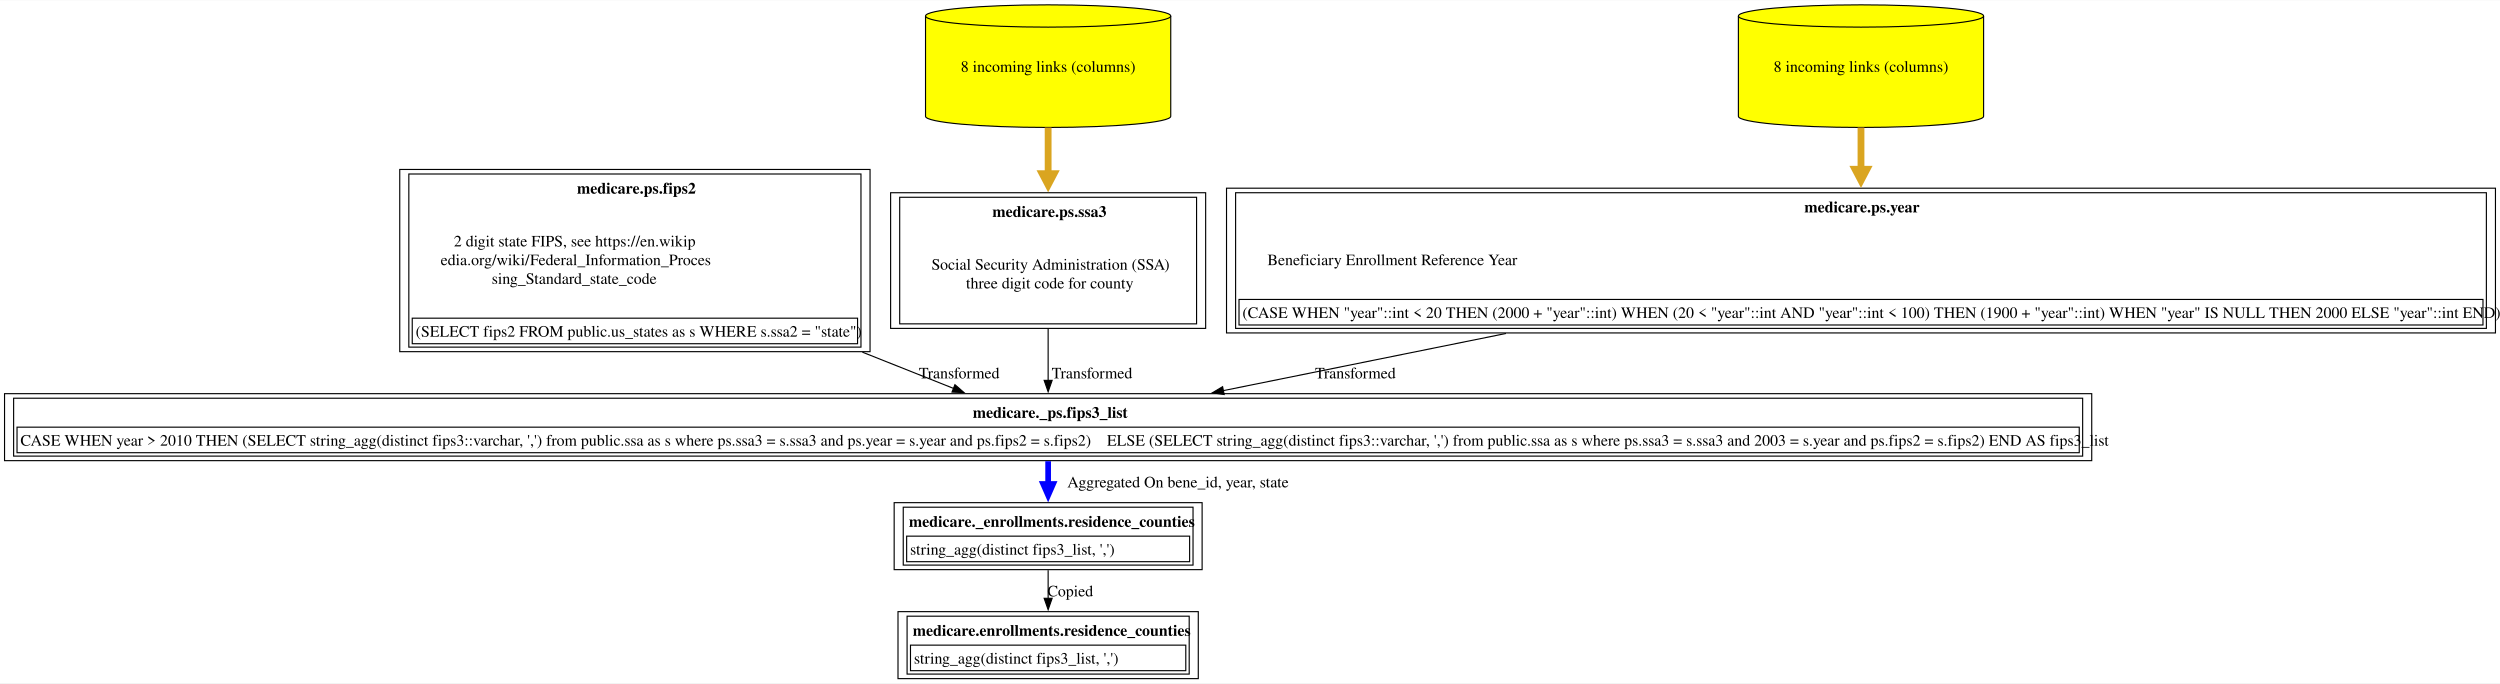
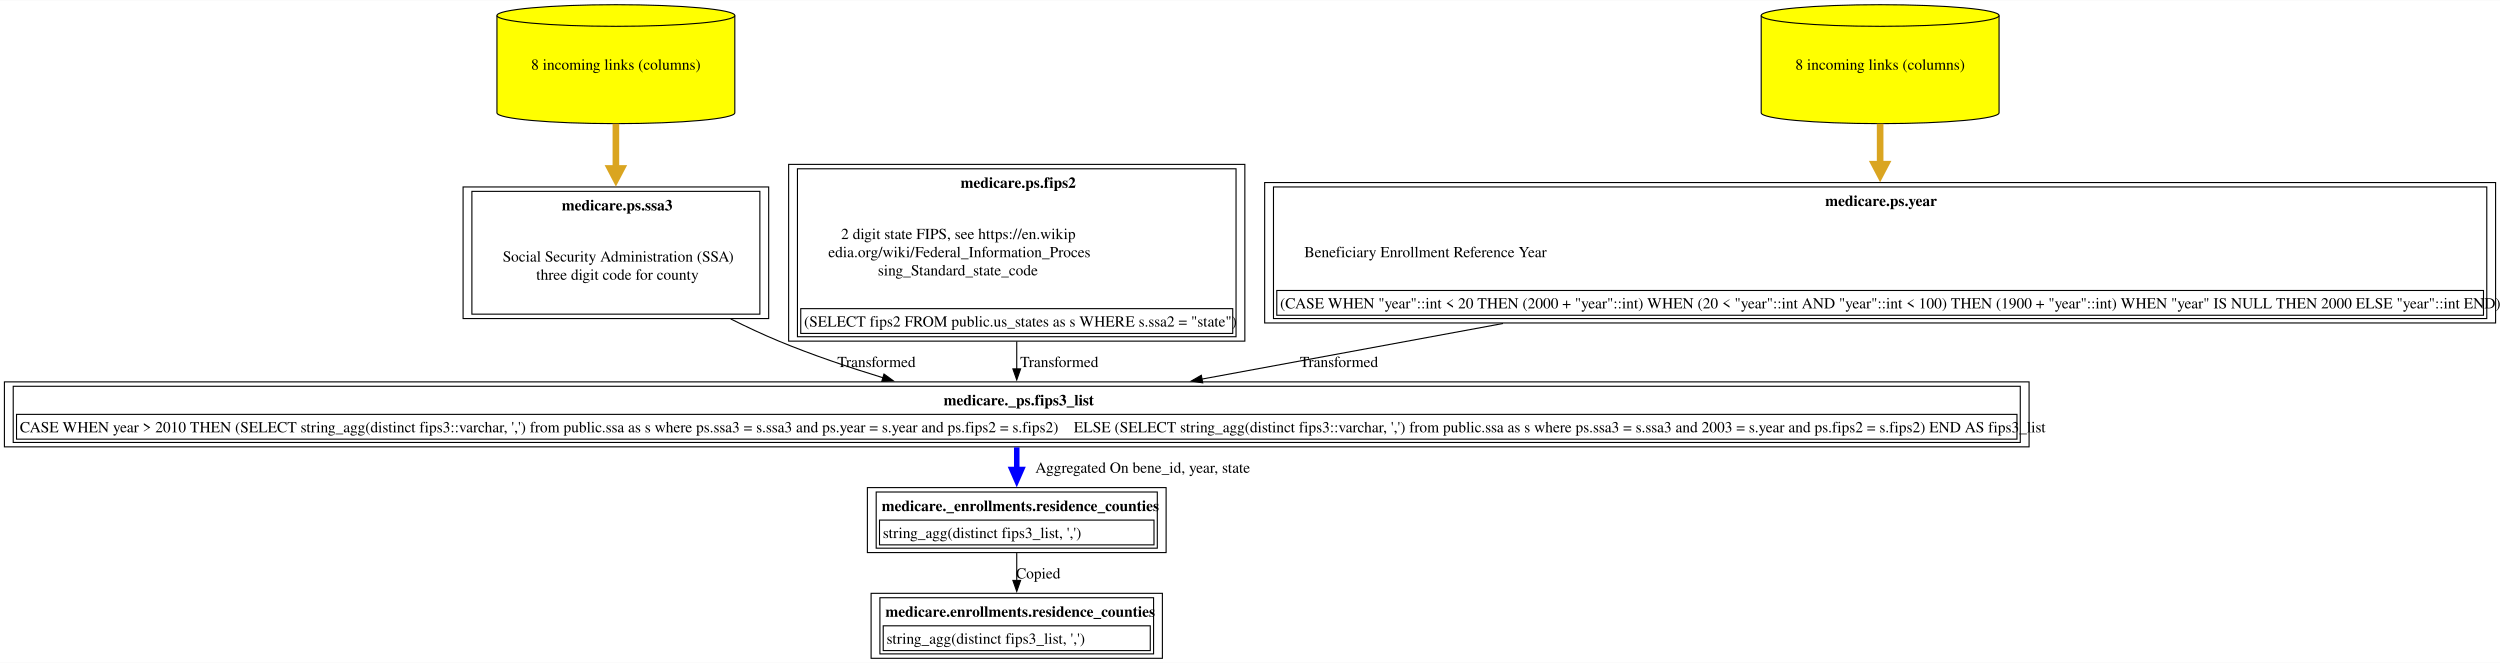
- <svg xmlns="http://www.w3.org/2000/svg" xmlns:xlink="http://www.w3.org/1999/xlink" width="2202pt" height="602pt" viewBox="0.00 0.00 2202.12 601.50">
+ <svg xmlns="http://www.w3.org/2000/svg" xmlns:xlink="http://www.w3.org/1999/xlink" width="2270pt" height="602pt" viewBox="0.00 0.00 2270.12 601.50">
  <g id="graph0" class="graph" transform="scale(1 1) rotate(0) translate(4 597.5)">
-     <polygon fill="white" stroke="none" points="-4,4 -4,-597.5 2198.12,-597.5 2198.12,4 -4,4" />
+     <polygon fill="white" stroke="none" points="-4,4 -4,-597.5 2266.12,-597.5 2266.12,4 -4,4" />
    <g id="node1" class="node">
      <g id="a_node1">
        <a xlink:href="../medicare.enrollments/residence_counties.html" xlink:title="&lt;TABLE&gt;" target="_blank">
          <polygon fill="none" stroke="black" points="1051.5,-59 787,-59 787,0 1051.5,0 1051.5,-59" />
          <text text-anchor="start" x="800" y="-37.7" font-family="Times,serif" font-weight="bold" font-size="14.00">medicare.enrollments.residence_counties</text>
          <polygon fill="none" stroke="black" points="798,-7 798,-29.5 1040.5,-29.5 1040.5,-7 798,-7" />
          <text text-anchor="start" x="801" y="-13.2" font-family="Times,serif" font-size="14.00">string_agg(distinct fips3_list, ',')</text>
          <polygon fill="none" stroke="black" points="795,-4 795,-55 1043.5,-55 1043.5,-4 795,-4" />
        </a>
      </g>
    </g>
    <g id="node2" class="node">
      <g id="a_node2">
        <a xlink:href="../medicare._enrollments/residence_counties.html" xlink:title="&lt;TABLE&gt;" target="_blank">
          <polygon fill="none" stroke="black" points="1054.88,-155 783.62,-155 783.62,-96 1054.88,-96 1054.88,-155" />
          <text text-anchor="start" x="796.62" y="-133.7" font-family="Times,serif" font-weight="bold" font-size="14.00">medicare._enrollments.residence_counties</text>
          <polygon fill="none" stroke="black" points="794.62,-103 794.62,-125.5 1043.88,-125.5 1043.88,-103 794.62,-103" />
          <text text-anchor="start" x="797.62" y="-109.2" font-family="Times,serif" font-size="14.00">string_agg(distinct fips3_list, ',')</text>
          <polygon fill="none" stroke="black" points="791.62,-100 791.62,-151 1046.88,-151 1046.88,-100 791.62,-100" />
        </a>
      </g>
    </g>
    <g id="edge1" class="edge">
      <path fill="none" stroke="black" d="M919.25,-95.53C919.25,-87.68 919.25,-79.05 919.25,-70.7" />
      <polygon fill="black" stroke="black" points="922.75,-70.73 919.25,-60.73 915.75,-70.73 922.75,-70.73" />
      <text text-anchor="middle" x="938.75" y="-72.45" font-family="Times,serif" font-size="14.00">Copied</text>
    </g>
    <g id="node3" class="node">
      <g id="a_node3">
        <a xlink:href="../medicare._ps/fips3_list.html" xlink:title="&lt;TABLE&gt;" target="_blank">
          <polygon fill="none" stroke="black" points="1838.5,-251 0,-251 0,-192 1838.5,-192 1838.5,-251" />
          <text text-anchor="start" x="852.88" y="-229.7" font-family="Times,serif" font-weight="bold" font-size="14.00">medicare._ps.fips3_list</text>
          <polygon fill="none" stroke="black" points="11,-199 11,-221.5 1827.5,-221.5 1827.5,-199 11,-199" />
          <text text-anchor="start" x="14" y="-205.2" font-family="Times,serif" font-size="14.00">CASE WHEN year &gt; 2010 THEN (SELECT string_agg(distinct fips3::varchar, ',') from public.ssa as s where ps.ssa3 = s.ssa3 and ps.year = s.year and ps.fips2 = s.fips2)    ELSE (SELECT string_agg(distinct fips3::varchar, ',') from public.ssa as s where ps.ssa3 = s.ssa3 and 2003 = s.year and ps.fips2 = s.fips2) END AS fips3_list</text>
          <polygon fill="none" stroke="black" points="8,-196 8,-247 1830.5,-247 1830.5,-196 8,-196" />
        </a>
      </g>
    </g>
    <g id="edge2" class="edge">
      <path fill="none" stroke="blue" stroke-width="5" d="M919.25,-191.53C919.25,-185.13 919.25,-178.2 919.25,-171.33" />
      <polygon fill="blue" stroke="blue" stroke-width="5" points="923.63,-171.45 919.25,-161.45 914.88,-171.45 923.63,-171.45" />
      <text text-anchor="middle" x="1033.62" y="-168.45" font-family="Times,serif" font-size="14.00">	  Aggregated On bene_id, year, state</text>
    </g>
    <g id="node4" class="node">
      <g id="a_node4">
-         <a xlink:href="../medicare.ps/fips2.html" xlink:title="&lt;TABLE&gt;" target="_blank">
-           <polygon fill="none" stroke="black" points="762.38,-448.5 348.12,-448.5 348.12,-288 762.38,-288 762.38,-448.5" />
-           <text text-anchor="start" x="504.25" y="-427.2" font-family="Times,serif" font-weight="bold" font-size="14.00">medicare.ps.fips2</text>
-           <text text-anchor="start" x="395.75" y="-380.7" font-family="Times,serif" font-size="14.00">2 digit state FIPS, see https://en.wikip</text>
-           <text text-anchor="start" x="384.12" y="-364.2" font-family="Times,serif" font-size="14.00">edia.org/wiki/Federal_Information_Proces</text>
-           <text text-anchor="start" x="429.12" y="-347.7" font-family="Times,serif" font-size="14.00">sing_Standard_state_code</text>
-           <polygon fill="none" stroke="black" points="359.12,-295 359.12,-317.5 751.38,-317.5 751.38,-295 359.12,-295" />
-           <text text-anchor="start" x="362.12" y="-301.2" font-family="Times,serif" font-size="14.00">(SELECT fips2 FROM public.us_states as s WHERE s.ssa2 = "state")</text>
-           <polygon fill="none" stroke="black" points="356.12,-292 356.12,-444.5 754.38,-444.5 754.38,-292 356.12,-292" />
+         <a xlink:href="../medicare.ps/ssa3.html" xlink:title="&lt;TABLE&gt;" target="_blank">
+           <polygon fill="none" stroke="black" points="694,-428 416.5,-428 416.5,-308.5 694,-308.5 694,-428" />
+           <text text-anchor="start" x="506.12" y="-406.7" font-family="Times,serif" font-weight="bold" font-size="14.00">medicare.ps.ssa3</text>
+           <text text-anchor="start" x="452.5" y="-360.2" font-family="Times,serif" font-size="14.00">Social Security Administration (SSA)</text>
+           <text text-anchor="start" x="482.88" y="-343.7" font-family="Times,serif" font-size="14.00">three digit code for county</text>
+           <polygon fill="none" stroke="black" points="424.5,-312.5 424.5,-424 686,-424 686,-312.5 424.5,-312.5" />
        </a>
      </g>
    </g>
    <g id="edge3" class="edge">
-       <path fill="none" stroke="black" d="M755.62,-287.57C783.93,-276.31 811.65,-265.29 835.99,-255.61" />
-       <polygon fill="black" stroke="black" points="837.16,-258.91 845.16,-251.96 834.57,-252.41 837.16,-258.91" />
-       <text text-anchor="middle" x="840.88" y="-264.45" font-family="Times,serif" font-size="14.00">  Transformed</text>
+       <path fill="none" stroke="black" d="M659.52,-308.15C674,-300.91 688.85,-293.97 703.25,-288 733.28,-275.55 766.54,-264.29 797.77,-254.75" />
+       <polygon fill="black" stroke="black" points="798.71,-258.13 807.27,-251.89 796.69,-251.42 798.71,-258.13" />
+       <text text-anchor="middle" x="791.88" y="-264.45" font-family="Times,serif" font-size="14.00">  Transformed</text>
    </g>
    <g id="node5" class="node">
      <g id="a_node5">
-         <a xlink:href="../medicare.ps/ssa3.html" xlink:title="&lt;TABLE&gt;" target="_blank">
-           <polygon fill="none" stroke="black" points="1058,-428 780.5,-428 780.5,-308.5 1058,-308.5 1058,-428" />
-           <text text-anchor="start" x="870.12" y="-406.7" font-family="Times,serif" font-weight="bold" font-size="14.00">medicare.ps.ssa3</text>
-           <text text-anchor="start" x="816.5" y="-360.2" font-family="Times,serif" font-size="14.00">Social Security Administration (SSA)</text>
-           <text text-anchor="start" x="846.88" y="-343.7" font-family="Times,serif" font-size="14.00">three digit code for county</text>
-           <polygon fill="none" stroke="black" points="788.5,-312.5 788.5,-424 1050,-424 1050,-312.5 788.5,-312.5" />
+         <a xlink:href="../medicare.ps/ssa3.html" xlink:title="8 incoming links (columns)" target="_blank">
+           <path fill="yellow" stroke="black" d="M663.25,-583.68C663.25,-589.1 614.84,-593.5 555.25,-593.5 495.66,-593.5 447.25,-589.1 447.25,-583.68 447.25,-583.68 447.25,-495.32 447.25,-495.32 447.25,-489.9 495.66,-485.5 555.25,-485.5 614.84,-485.5 663.25,-489.9 663.25,-495.32 663.25,-495.32 663.25,-583.68 663.25,-583.68" />
+           <path fill="none" stroke="black" d="M663.25,-583.68C663.25,-578.26 614.84,-573.86 555.25,-573.86 495.66,-573.86 447.25,-578.26 447.25,-583.68" />
+           <text text-anchor="middle" x="555.25" y="-534.45" font-family="Times,serif" font-size="14.00">8 incoming links (columns)</text>
        </a>
      </g>
    </g>
    <g id="edge4" class="edge">
-       <path fill="none" stroke="black" d="M919.25,-308.37C919.25,-292.97 919.25,-276.71 919.25,-262.54" />
-       <polygon fill="black" stroke="black" points="922.75,-262.7 919.25,-252.7 915.75,-262.7 922.75,-262.7" />
-       <text text-anchor="middle" x="957.88" y="-264.45" font-family="Times,serif" font-size="14.00">  Transformed</text>
+       <path fill="none" stroke="goldenrod" stroke-width="6" d="M555.25,-485.41C555.25,-472.38 555.25,-458.19 555.25,-444.34" />
+       <polygon fill="goldenrod" stroke="goldenrod" stroke-width="6" points="560.5,-444.79 555.25,-434.79 550,-444.79 560.5,-444.79" />
    </g>
    <g id="node6" class="node">
      <g id="a_node6">
-         <a xlink:href="../medicare.ps/ssa3.html" xlink:title="8 incoming links (columns)" target="_blank">
-           <path fill="yellow" stroke="black" d="M1027.25,-583.68C1027.25,-589.1 978.84,-593.5 919.25,-593.5 859.66,-593.5 811.25,-589.1 811.25,-583.68 811.25,-583.68 811.25,-495.32 811.25,-495.32 811.25,-489.9 859.66,-485.5 919.25,-485.5 978.84,-485.5 1027.25,-489.9 1027.25,-495.32 1027.25,-495.32 1027.25,-583.68 1027.25,-583.68" />
-           <path fill="none" stroke="black" d="M1027.25,-583.68C1027.25,-578.26 978.84,-573.86 919.25,-573.86 859.66,-573.86 811.25,-578.26 811.25,-583.68" />
-           <text text-anchor="middle" x="919.25" y="-534.45" font-family="Times,serif" font-size="14.00">8 incoming links (columns)</text>
+         <a xlink:href="../medicare.ps/fips2.html" xlink:title="&lt;TABLE&gt;" target="_blank">
+           <polygon fill="none" stroke="black" points="1126.38,-448.5 712.12,-448.5 712.12,-288 1126.38,-288 1126.38,-448.5" />
+           <text text-anchor="start" x="868.25" y="-427.2" font-family="Times,serif" font-weight="bold" font-size="14.00">medicare.ps.fips2</text>
+           <text text-anchor="start" x="759.75" y="-380.7" font-family="Times,serif" font-size="14.00">2 digit state FIPS, see https://en.wikip</text>
+           <text text-anchor="start" x="748.12" y="-364.2" font-family="Times,serif" font-size="14.00">edia.org/wiki/Federal_Information_Proces</text>
+           <text text-anchor="start" x="793.12" y="-347.7" font-family="Times,serif" font-size="14.00">sing_Standard_state_code</text>
+           <polygon fill="none" stroke="black" points="723.12,-295 723.12,-317.5 1115.38,-317.5 1115.38,-295 723.12,-295" />
+           <text text-anchor="start" x="726.12" y="-301.2" font-family="Times,serif" font-size="14.00">(SELECT fips2 FROM public.us_states as s WHERE s.ssa2 = "state")</text>
+           <polygon fill="none" stroke="black" points="720.12,-292 720.12,-444.5 1118.38,-444.5 1118.38,-292 720.12,-292" />
        </a>
      </g>
    </g>
    <g id="edge5" class="edge">
-       <path fill="none" stroke="goldenrod" stroke-width="6" d="M919.25,-485.41C919.25,-472.38 919.25,-458.19 919.25,-444.34" />
-       <polygon fill="goldenrod" stroke="goldenrod" stroke-width="6" points="924.5,-444.79 919.25,-434.79 914,-444.79 924.5,-444.79" />
+       <path fill="none" stroke="black" d="M919.25,-287.68C919.25,-279.04 919.25,-270.54 919.25,-262.68" />
+       <polygon fill="black" stroke="black" points="922.75,-262.81 919.25,-252.81 915.75,-262.81 922.75,-262.81" />
+       <text text-anchor="middle" x="957.88" y="-264.45" font-family="Times,serif" font-size="14.00">  Transformed</text>
    </g>
    <g id="node7" class="node">
      <g id="a_node7">
        <a xlink:href="../medicare.ps/year.html" xlink:title="&lt;TABLE&gt;" target="_blank">
-           <polygon fill="none" stroke="black" points="2194.12,-432 1076.38,-432 1076.38,-304.5 2194.12,-304.5 2194.12,-432" />
-           <text text-anchor="start" x="1585.38" y="-410.7" font-family="Times,serif" font-weight="bold" font-size="14.00">medicare.ps.year</text>
-           <text text-anchor="start" x="1112.38" y="-364.2" font-family="Times,serif" font-size="14.00">Beneficiary Enrollment Reference Year</text>
-           <polygon fill="none" stroke="black" points="1087.38,-311.5 1087.38,-334 2183.12,-334 2183.12,-311.5 1087.38,-311.5" />
-           <text text-anchor="start" x="1090.38" y="-317.7" font-family="Times,serif" font-size="14.00">(CASE WHEN "year"::int &lt; 20 THEN (2000 + "year"::int) WHEN (20 &lt; "year"::int AND "year"::int &lt; 100) THEN (1900 + "year"::int) WHEN "year" IS NULL THEN 2000 ELSE "year"::int END)</text>
-           <polygon fill="none" stroke="black" points="1084.38,-308.5 1084.38,-428 2186.12,-428 2186.12,-308.5 1084.38,-308.5" />
+           <polygon fill="none" stroke="black" points="2262.12,-432 1144.38,-432 1144.38,-304.5 2262.12,-304.5 2262.12,-432" />
+           <text text-anchor="start" x="1653.38" y="-410.7" font-family="Times,serif" font-weight="bold" font-size="14.00">medicare.ps.year</text>
+           <text text-anchor="start" x="1180.38" y="-364.2" font-family="Times,serif" font-size="14.00">Beneficiary Enrollment Reference Year</text>
+           <polygon fill="none" stroke="black" points="1155.38,-311.5 1155.38,-334 2251.12,-334 2251.12,-311.5 1155.38,-311.5" />
+           <text text-anchor="start" x="1158.38" y="-317.7" font-family="Times,serif" font-size="14.00">(CASE WHEN "year"::int &lt; 20 THEN (2000 + "year"::int) WHEN (20 &lt; "year"::int AND "year"::int &lt; 100) THEN (1900 + "year"::int) WHEN "year" IS NULL THEN 2000 ELSE "year"::int END)</text>
+           <polygon fill="none" stroke="black" points="1152.38,-308.5 1152.38,-428 2254.12,-428 2254.12,-308.5 1152.38,-308.5" />
        </a>
      </g>
    </g>
    <g id="edge6" class="edge">
-       <path fill="none" stroke="black" d="M1322.5,-304.02C1236.21,-286.58 1146.36,-268.41 1073.42,-253.67" />
-       <polygon fill="black" stroke="black" points="1074.31,-250.28 1063.81,-251.73 1072.92,-257.14 1074.31,-250.28" />
-       <text text-anchor="middle" x="1189.88" y="-264.45" font-family="Times,serif" font-size="14.00">  Transformed</text>
+       <path fill="none" stroke="black" d="M1360.8,-304.02C1266.03,-286.53 1167.32,-268.3 1087.33,-253.53" />
+       <polygon fill="black" stroke="black" points="1088.13,-250.12 1077.66,-251.75 1086.86,-257.01 1088.13,-250.12" />
+       <text text-anchor="middle" x="1211.88" y="-264.45" font-family="Times,serif" font-size="14.00">  Transformed</text>
    </g>
    <g id="node8" class="node">
      <g id="a_node8">
        <a xlink:href="../medicare.ps/year.html" xlink:title="8 incoming links (columns)" target="_blank">
-           <path fill="yellow" stroke="black" d="M1743.25,-583.68C1743.25,-589.1 1694.84,-593.5 1635.25,-593.5 1575.66,-593.5 1527.25,-589.1 1527.25,-583.68 1527.25,-583.68 1527.25,-495.32 1527.25,-495.32 1527.25,-489.9 1575.66,-485.5 1635.25,-485.5 1694.84,-485.5 1743.25,-489.9 1743.25,-495.32 1743.25,-495.32 1743.25,-583.68 1743.25,-583.68" />
-           <path fill="none" stroke="black" d="M1743.25,-583.68C1743.25,-578.26 1694.84,-573.86 1635.25,-573.86 1575.66,-573.86 1527.25,-578.26 1527.25,-583.68" />
-           <text text-anchor="middle" x="1635.25" y="-534.45" font-family="Times,serif" font-size="14.00">8 incoming links (columns)</text>
+           <path fill="yellow" stroke="black" d="M1811.25,-583.68C1811.25,-589.1 1762.84,-593.5 1703.25,-593.5 1643.66,-593.5 1595.25,-589.1 1595.25,-583.68 1595.25,-583.68 1595.25,-495.32 1595.25,-495.32 1595.25,-489.9 1643.66,-485.5 1703.25,-485.5 1762.84,-485.5 1811.25,-489.9 1811.25,-495.32 1811.25,-495.32 1811.25,-583.68 1811.25,-583.68" />
+           <path fill="none" stroke="black" d="M1811.25,-583.68C1811.25,-578.26 1762.84,-573.86 1703.25,-573.86 1643.66,-573.86 1595.25,-578.26 1595.25,-583.68" />
+           <text text-anchor="middle" x="1703.25" y="-534.45" font-family="Times,serif" font-size="14.00">8 incoming links (columns)</text>
        </a>
      </g>
    </g>
    <g id="edge7" class="edge">
-       <path fill="none" stroke="goldenrod" stroke-width="6" d="M1635.25,-485.41C1635.25,-473.68 1635.25,-461.01 1635.25,-448.5" />
-       <polygon fill="goldenrod" stroke="goldenrod" stroke-width="6" points="1640.5,-448.68 1635.25,-438.68 1630,-448.68 1640.5,-448.68" />
+       <path fill="none" stroke="goldenrod" stroke-width="6" d="M1703.25,-485.41C1703.25,-473.68 1703.25,-461.01 1703.25,-448.5" />
+       <polygon fill="goldenrod" stroke="goldenrod" stroke-width="6" points="1708.5,-448.68 1703.25,-438.68 1698,-448.68 1708.5,-448.68" />
    </g>
  </g>
</svg>
